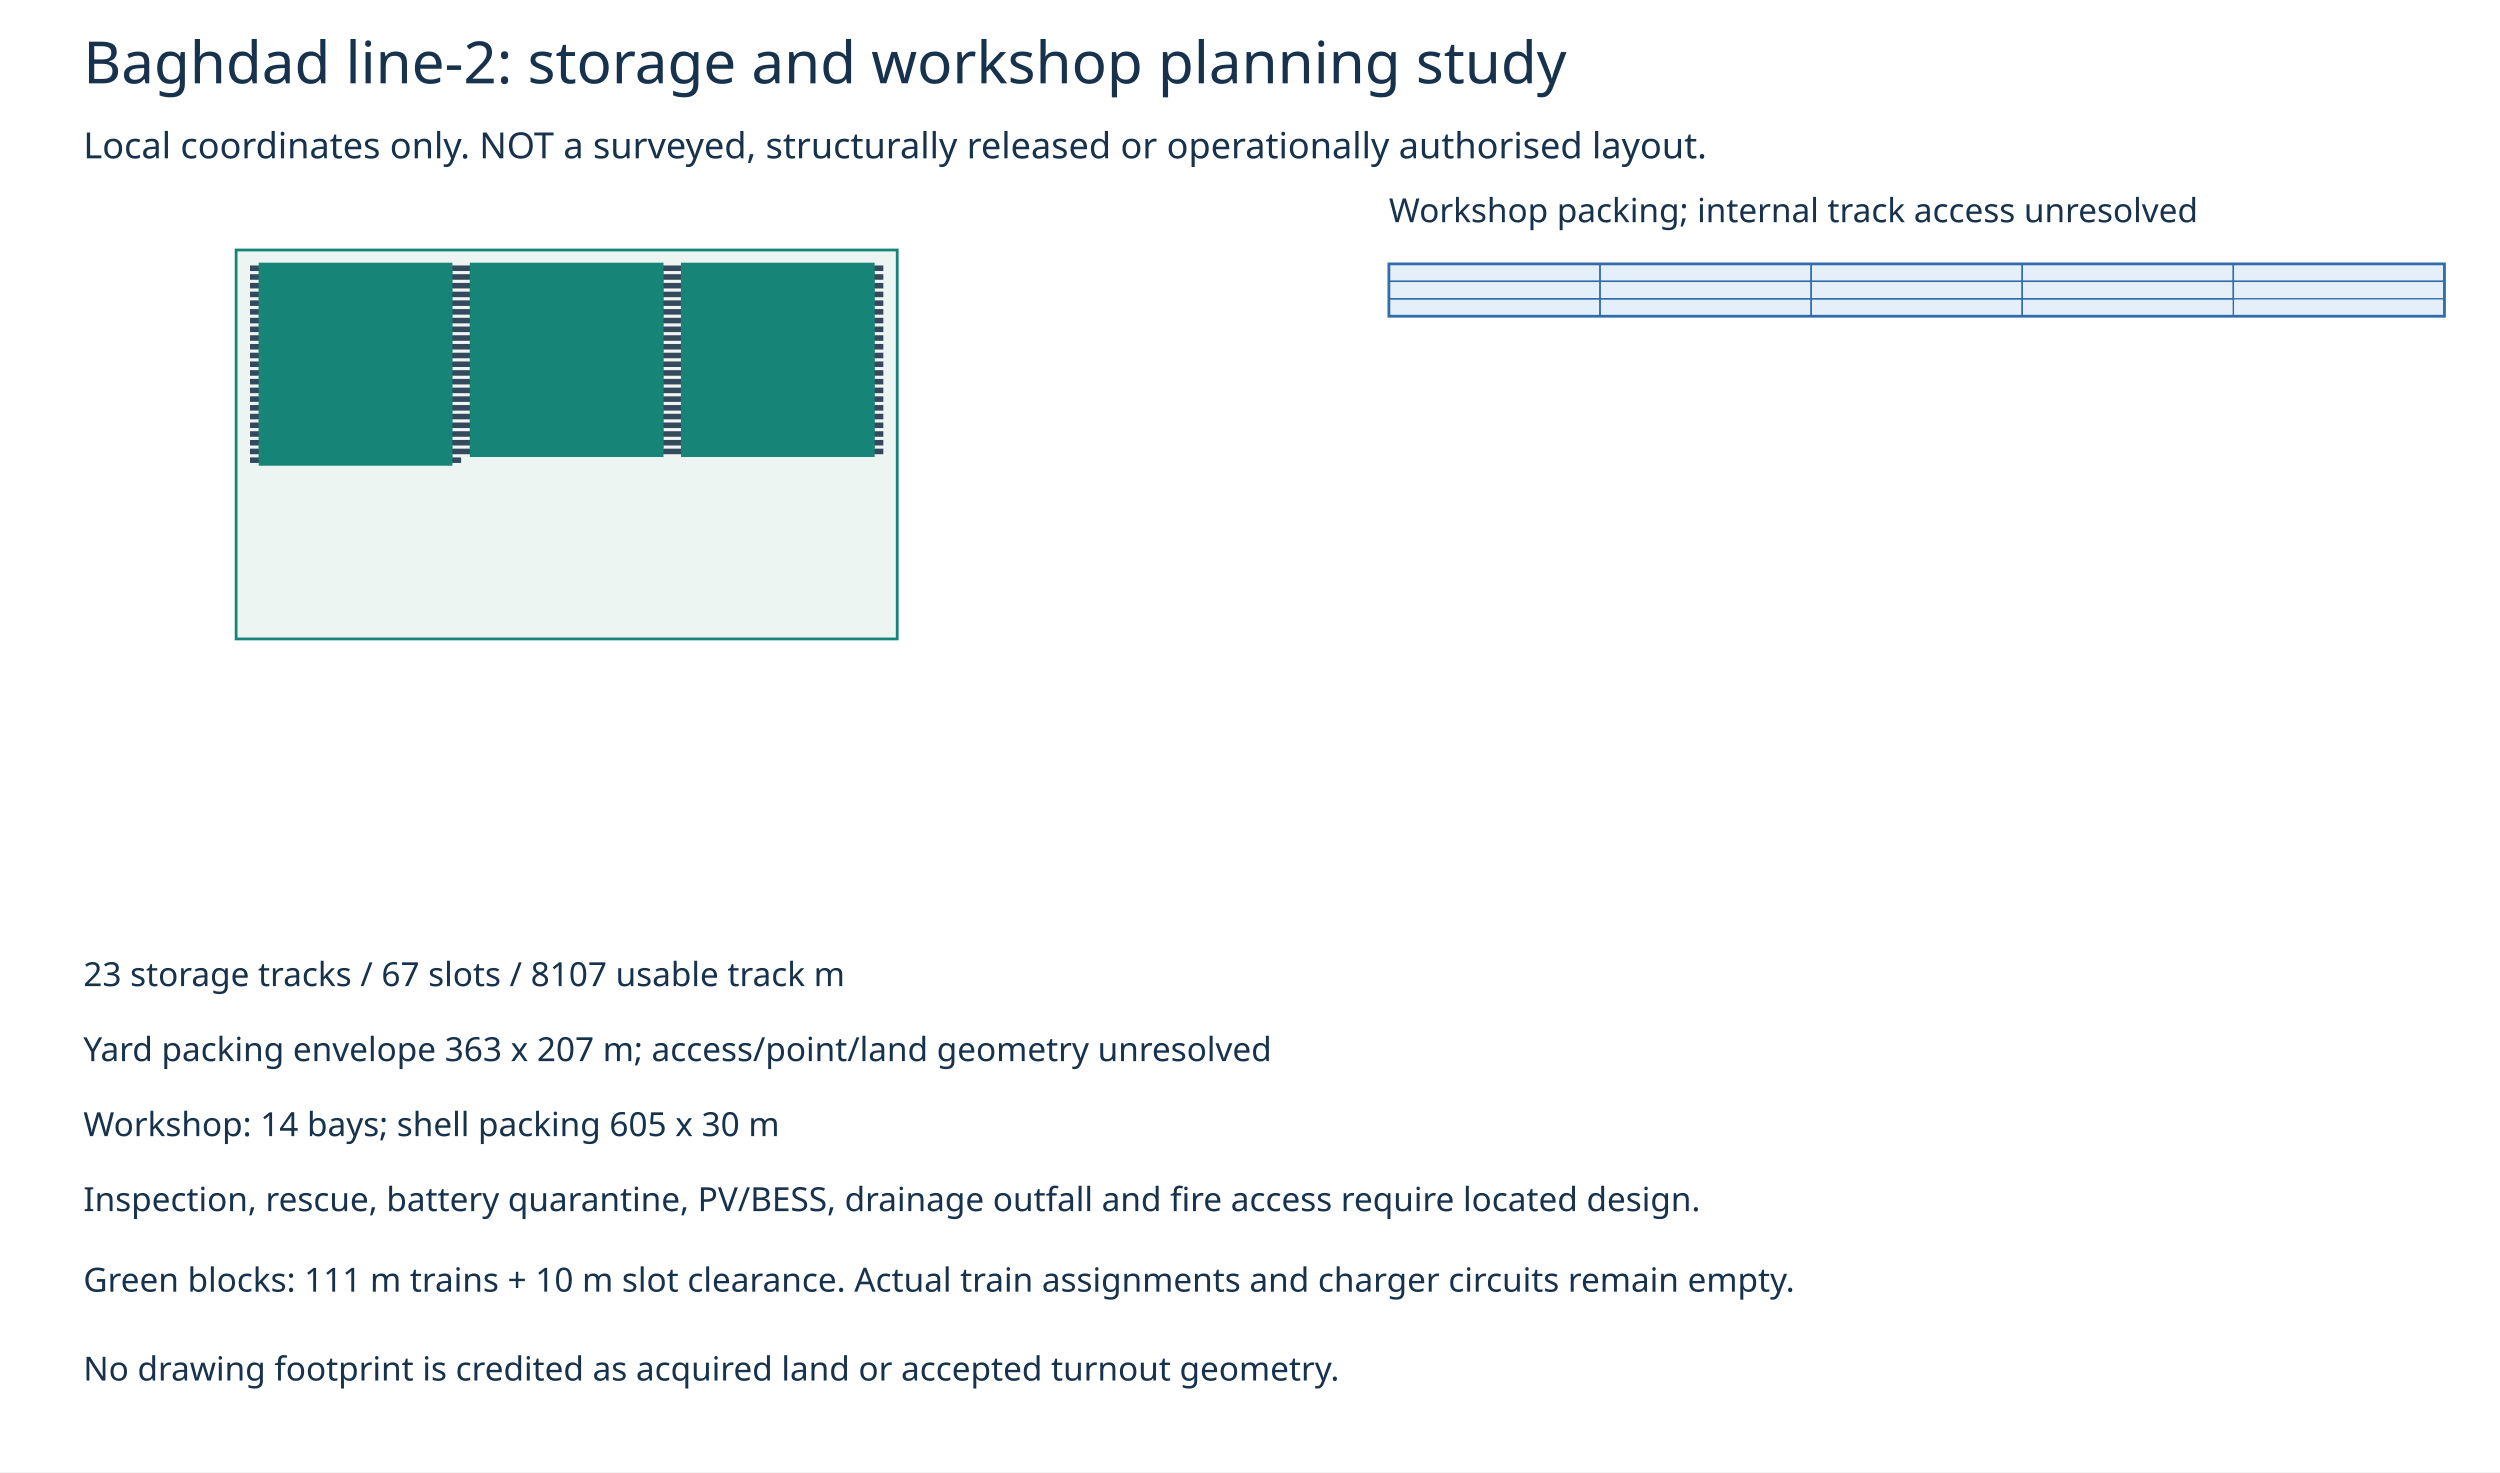
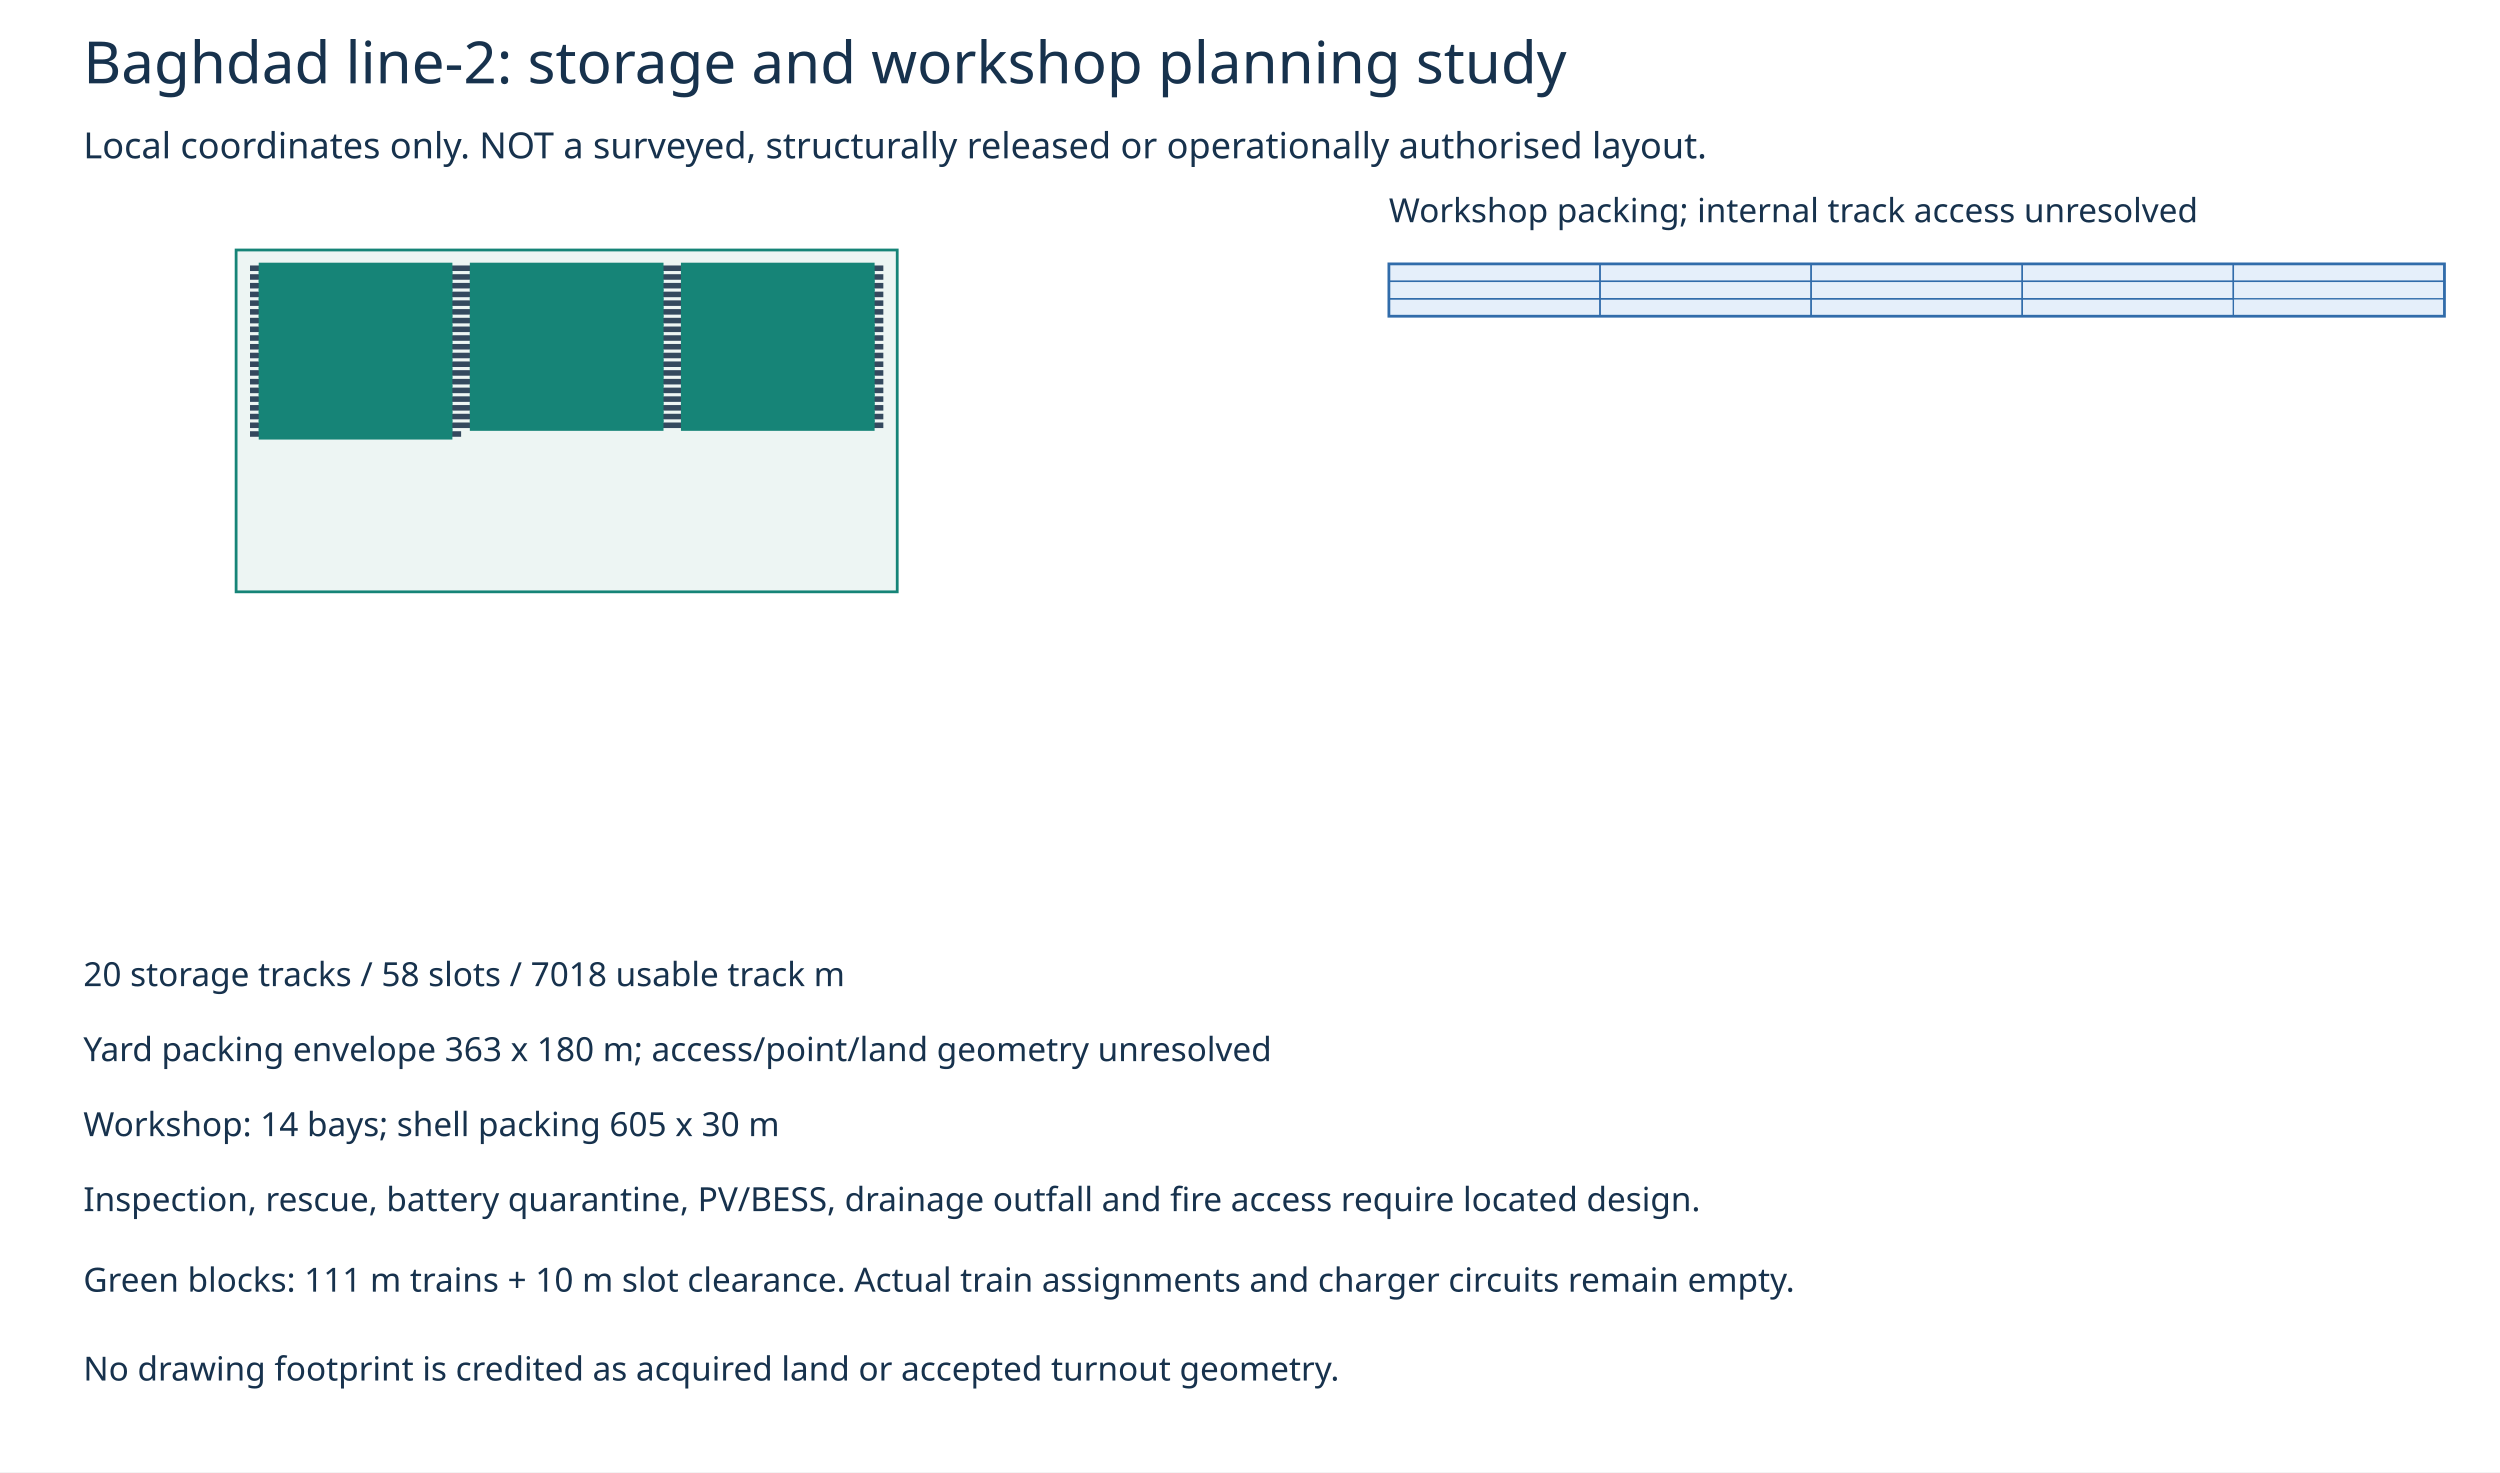
<svg xmlns="http://www.w3.org/2000/svg" width="900" height="530" viewBox="0 0 900 530">
  <rect width="900" height="530" fill="white" />
  <g font-family="sans-serif" fill="#17324d">
    <text x="30" y="30" font-size="21">Baghdad line-2: storage and workshop planning study</text>
    <text x="30" y="57" font-size="13">Local coordinates only. NOT a surveyed, structurally released or operationally authorised layout.</text>
-     <rect x="85" y="90" width="238.00" height="140.02" fill="#edf5f3" stroke="#168477" />
+     <rect x="85" y="90" width="238.00" height="123.06" fill="#edf5f3" stroke="#168477" />
    <path d="M90 96.57 H318.00" stroke="#34495e" stroke-width="2" />
    <rect x="93.14" y="94.57" width="69.72" height="4" fill="#168477" />
    <rect x="169.14" y="94.57" width="69.72" height="4" fill="#168477" />
    <rect x="245.14" y="94.57" width="69.72" height="4" fill="#168477" />
    <path d="M90 99.71 H318.00" stroke="#34495e" stroke-width="2" />
    <rect x="93.14" y="97.71" width="69.72" height="4" fill="#168477" />
    <rect x="169.14" y="97.71" width="69.72" height="4" fill="#168477" />
    <rect x="245.14" y="97.71" width="69.72" height="4" fill="#168477" />
    <path d="M90 102.85 H318.00" stroke="#34495e" stroke-width="2" />
    <rect x="93.14" y="100.85" width="69.72" height="4" fill="#168477" />
    <rect x="169.14" y="100.85" width="69.72" height="4" fill="#168477" />
    <rect x="245.14" y="100.85" width="69.72" height="4" fill="#168477" />
    <path d="M90 105.99 H318.00" stroke="#34495e" stroke-width="2" />
    <rect x="93.14" y="103.99" width="69.72" height="4" fill="#168477" />
    <rect x="169.14" y="103.99" width="69.72" height="4" fill="#168477" />
    <rect x="245.14" y="103.99" width="69.72" height="4" fill="#168477" />
    <path d="M90 109.13 H318.00" stroke="#34495e" stroke-width="2" />
    <rect x="93.14" y="107.13" width="69.72" height="4" fill="#168477" />
    <rect x="169.14" y="107.13" width="69.72" height="4" fill="#168477" />
    <rect x="245.14" y="107.13" width="69.72" height="4" fill="#168477" />
    <path d="M90 112.27 H318.00" stroke="#34495e" stroke-width="2" />
    <rect x="93.14" y="110.27" width="69.72" height="4" fill="#168477" />
    <rect x="169.14" y="110.27" width="69.72" height="4" fill="#168477" />
    <rect x="245.14" y="110.27" width="69.72" height="4" fill="#168477" />
    <path d="M90 115.41 H318.00" stroke="#34495e" stroke-width="2" />
    <rect x="93.14" y="113.41" width="69.72" height="4" fill="#168477" />
    <rect x="169.14" y="113.41" width="69.72" height="4" fill="#168477" />
    <rect x="245.14" y="113.41" width="69.72" height="4" fill="#168477" />
    <path d="M90 118.55 H318.00" stroke="#34495e" stroke-width="2" />
    <rect x="93.14" y="116.55" width="69.72" height="4" fill="#168477" />
    <rect x="169.14" y="116.55" width="69.72" height="4" fill="#168477" />
    <rect x="245.14" y="116.55" width="69.72" height="4" fill="#168477" />
    <path d="M90 121.69 H318.00" stroke="#34495e" stroke-width="2" />
    <rect x="93.14" y="119.69" width="69.72" height="4" fill="#168477" />
    <rect x="169.14" y="119.69" width="69.72" height="4" fill="#168477" />
    <rect x="245.14" y="119.69" width="69.72" height="4" fill="#168477" />
    <path d="M90 124.83 H318.00" stroke="#34495e" stroke-width="2" />
    <rect x="93.14" y="122.83" width="69.72" height="4" fill="#168477" />
    <rect x="169.14" y="122.83" width="69.72" height="4" fill="#168477" />
    <rect x="245.14" y="122.83" width="69.72" height="4" fill="#168477" />
    <path d="M90 127.98 H318.00" stroke="#34495e" stroke-width="2" />
    <rect x="93.14" y="125.98" width="69.72" height="4" fill="#168477" />
    <rect x="169.14" y="125.98" width="69.72" height="4" fill="#168477" />
    <rect x="245.14" y="125.98" width="69.72" height="4" fill="#168477" />
    <path d="M90 131.12 H318.00" stroke="#34495e" stroke-width="2" />
    <rect x="93.14" y="129.12" width="69.72" height="4" fill="#168477" />
    <rect x="169.14" y="129.12" width="69.72" height="4" fill="#168477" />
    <rect x="245.14" y="129.12" width="69.72" height="4" fill="#168477" />
    <path d="M90 134.26 H318.00" stroke="#34495e" stroke-width="2" />
    <rect x="93.14" y="132.26" width="69.72" height="4" fill="#168477" />
    <rect x="169.14" y="132.26" width="69.72" height="4" fill="#168477" />
    <rect x="245.14" y="132.26" width="69.72" height="4" fill="#168477" />
    <path d="M90 137.40 H318.00" stroke="#34495e" stroke-width="2" />
    <rect x="93.14" y="135.40" width="69.72" height="4" fill="#168477" />
    <rect x="169.14" y="135.40" width="69.72" height="4" fill="#168477" />
    <rect x="245.14" y="135.40" width="69.72" height="4" fill="#168477" />
    <path d="M90 140.54 H318.00" stroke="#34495e" stroke-width="2" />
    <rect x="93.14" y="138.54" width="69.72" height="4" fill="#168477" />
    <rect x="169.14" y="138.54" width="69.72" height="4" fill="#168477" />
    <rect x="245.14" y="138.54" width="69.72" height="4" fill="#168477" />
    <path d="M90 143.68 H318.00" stroke="#34495e" stroke-width="2" />
    <rect x="93.14" y="141.68" width="69.72" height="4" fill="#168477" />
    <rect x="169.14" y="141.68" width="69.72" height="4" fill="#168477" />
    <rect x="245.14" y="141.68" width="69.72" height="4" fill="#168477" />
    <path d="M90 146.82 H318.00" stroke="#34495e" stroke-width="2" />
    <rect x="93.14" y="144.82" width="69.72" height="4" fill="#168477" />
    <rect x="169.14" y="144.82" width="69.72" height="4" fill="#168477" />
    <rect x="245.14" y="144.82" width="69.72" height="4" fill="#168477" />
    <path d="M90 149.96 H318.00" stroke="#34495e" stroke-width="2" />
    <rect x="93.14" y="147.96" width="69.72" height="4" fill="#168477" />
    <rect x="169.14" y="147.96" width="69.72" height="4" fill="#168477" />
    <rect x="245.14" y="147.96" width="69.72" height="4" fill="#168477" />
    <path d="M90 153.10 H318.00" stroke="#34495e" stroke-width="2" />
    <rect x="93.14" y="151.10" width="69.72" height="4" fill="#168477" />
    <rect x="169.14" y="151.10" width="69.72" height="4" fill="#168477" />
    <rect x="245.14" y="151.10" width="69.72" height="4" fill="#168477" />
-     <path d="M90 156.24 H318.00" stroke="#34495e" stroke-width="2" />
+     <path d="M90 156.24 H166.00" stroke="#34495e" stroke-width="2" />
    <rect x="93.14" y="154.24" width="69.72" height="4" fill="#168477" />
-     <rect x="169.14" y="154.24" width="69.72" height="4" fill="#168477" />
-     <rect x="245.14" y="154.24" width="69.72" height="4" fill="#168477" />
-     <path d="M90 159.38 H318.00" stroke="#34495e" stroke-width="2" />
-     <rect x="93.14" y="157.38" width="69.72" height="4" fill="#168477" />
-     <rect x="169.14" y="157.38" width="69.72" height="4" fill="#168477" />
-     <rect x="245.14" y="157.38" width="69.72" height="4" fill="#168477" />
-     <path d="M90 162.52 H318.00" stroke="#34495e" stroke-width="2" />
-     <rect x="93.14" y="160.52" width="69.72" height="4" fill="#168477" />
-     <rect x="169.14" y="160.52" width="69.72" height="4" fill="#168477" />
-     <rect x="245.14" y="160.52" width="69.72" height="4" fill="#168477" />
-     <path d="M90 165.66 H166.00" stroke="#34495e" stroke-width="2" />
-     <rect x="93.14" y="163.66" width="69.72" height="4" fill="#168477" />
    <rect x="500" y="95" width="380.00" height="18.84" fill="#e5effa" stroke="#316caa" />
    <rect x="500.00" y="95.00" width="76.00" height="6.28" fill="none" stroke="#316caa" stroke-width="0.5" />
    <rect x="576.00" y="95.00" width="76.00" height="6.28" fill="none" stroke="#316caa" stroke-width="0.5" />
    <rect x="652.00" y="95.00" width="76.00" height="6.28" fill="none" stroke="#316caa" stroke-width="0.5" />
    <rect x="728.00" y="95.00" width="76.00" height="6.28" fill="none" stroke="#316caa" stroke-width="0.5" />
    <rect x="804.00" y="95.00" width="76.00" height="6.28" fill="none" stroke="#316caa" stroke-width="0.5" />
    <rect x="500.00" y="101.28" width="76.00" height="6.28" fill="none" stroke="#316caa" stroke-width="0.5" />
    <rect x="576.00" y="101.28" width="76.00" height="6.28" fill="none" stroke="#316caa" stroke-width="0.5" />
    <rect x="652.00" y="101.28" width="76.00" height="6.28" fill="none" stroke="#316caa" stroke-width="0.5" />
    <rect x="728.00" y="101.28" width="76.00" height="6.28" fill="none" stroke="#316caa" stroke-width="0.5" />
    <rect x="804.00" y="101.28" width="76.00" height="6.28" fill="none" stroke="#316caa" stroke-width="0.5" />
    <rect x="500.00" y="107.56" width="76.00" height="6.28" fill="none" stroke="#316caa" stroke-width="0.5" />
    <rect x="576.00" y="107.56" width="76.00" height="6.28" fill="none" stroke="#316caa" stroke-width="0.5" />
    <rect x="652.00" y="107.56" width="76.00" height="6.28" fill="none" stroke="#316caa" stroke-width="0.5" />
    <rect x="728.00" y="107.56" width="76.00" height="6.28" fill="none" stroke="#316caa" stroke-width="0.5" />
    <text x="500" y="80" font-size="12">Workshop packing; internal track access unresolved</text>
-     <text x="30" y="355">23 storage tracks / 67 slots / 8107 usable track m</text>
-     <text x="30" y="382">Yard packing envelope 363 x 207 m; access/point/land geometry unresolved</text>
+     <text x="30" y="355">20 storage tracks / 58 slots / 7018 usable track m</text>
+     <text x="30" y="382">Yard packing envelope 363 x 180 m; access/point/land geometry unresolved</text>
    <text x="30" y="409">Workshop: 14 bays; shell packing 605 x 30 m</text>
    <text x="30" y="436">Inspection, rescue, battery quarantine, PV/BESS, drainage outfall and fire access require located design.</text>
    <text x="30" y="465">Green blocks: 111 m trains + 10 m slot clearance. Actual train assignments and charger circuits remain empty.</text>
    <text x="30" y="497">No drawing footprint is credited as acquired land or accepted turnout geometry.</text>
  </g>
</svg>
